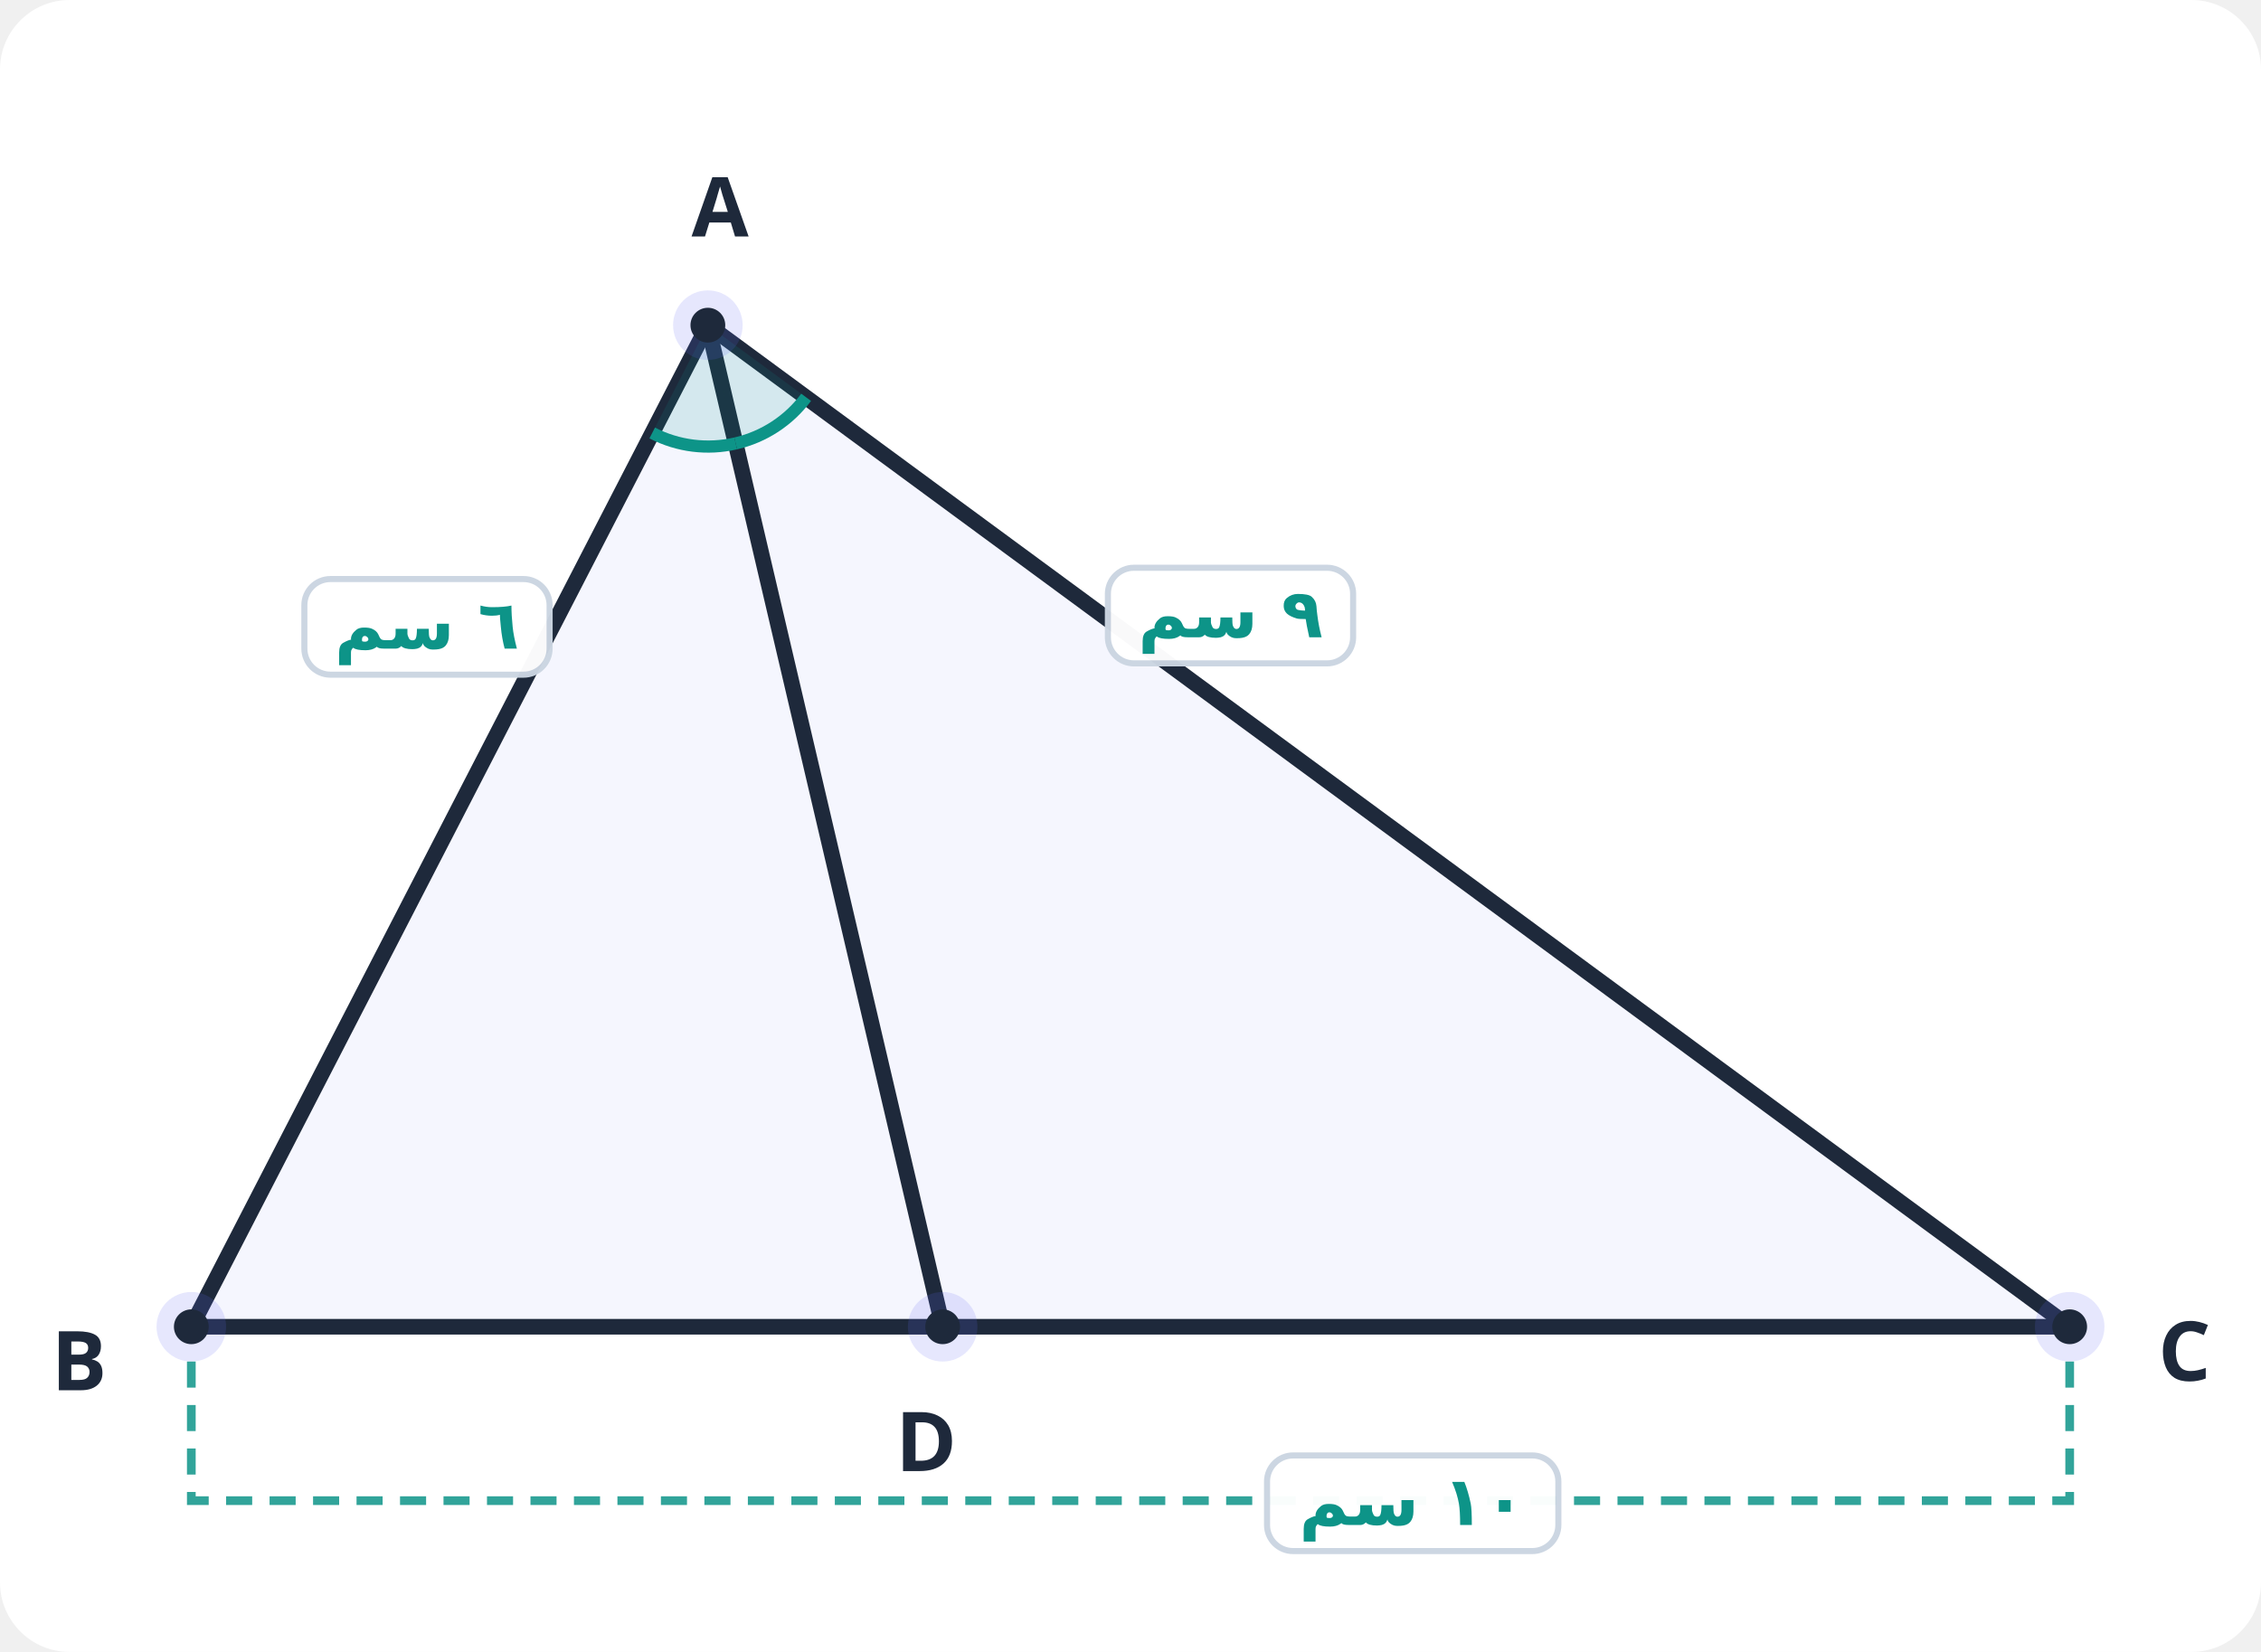
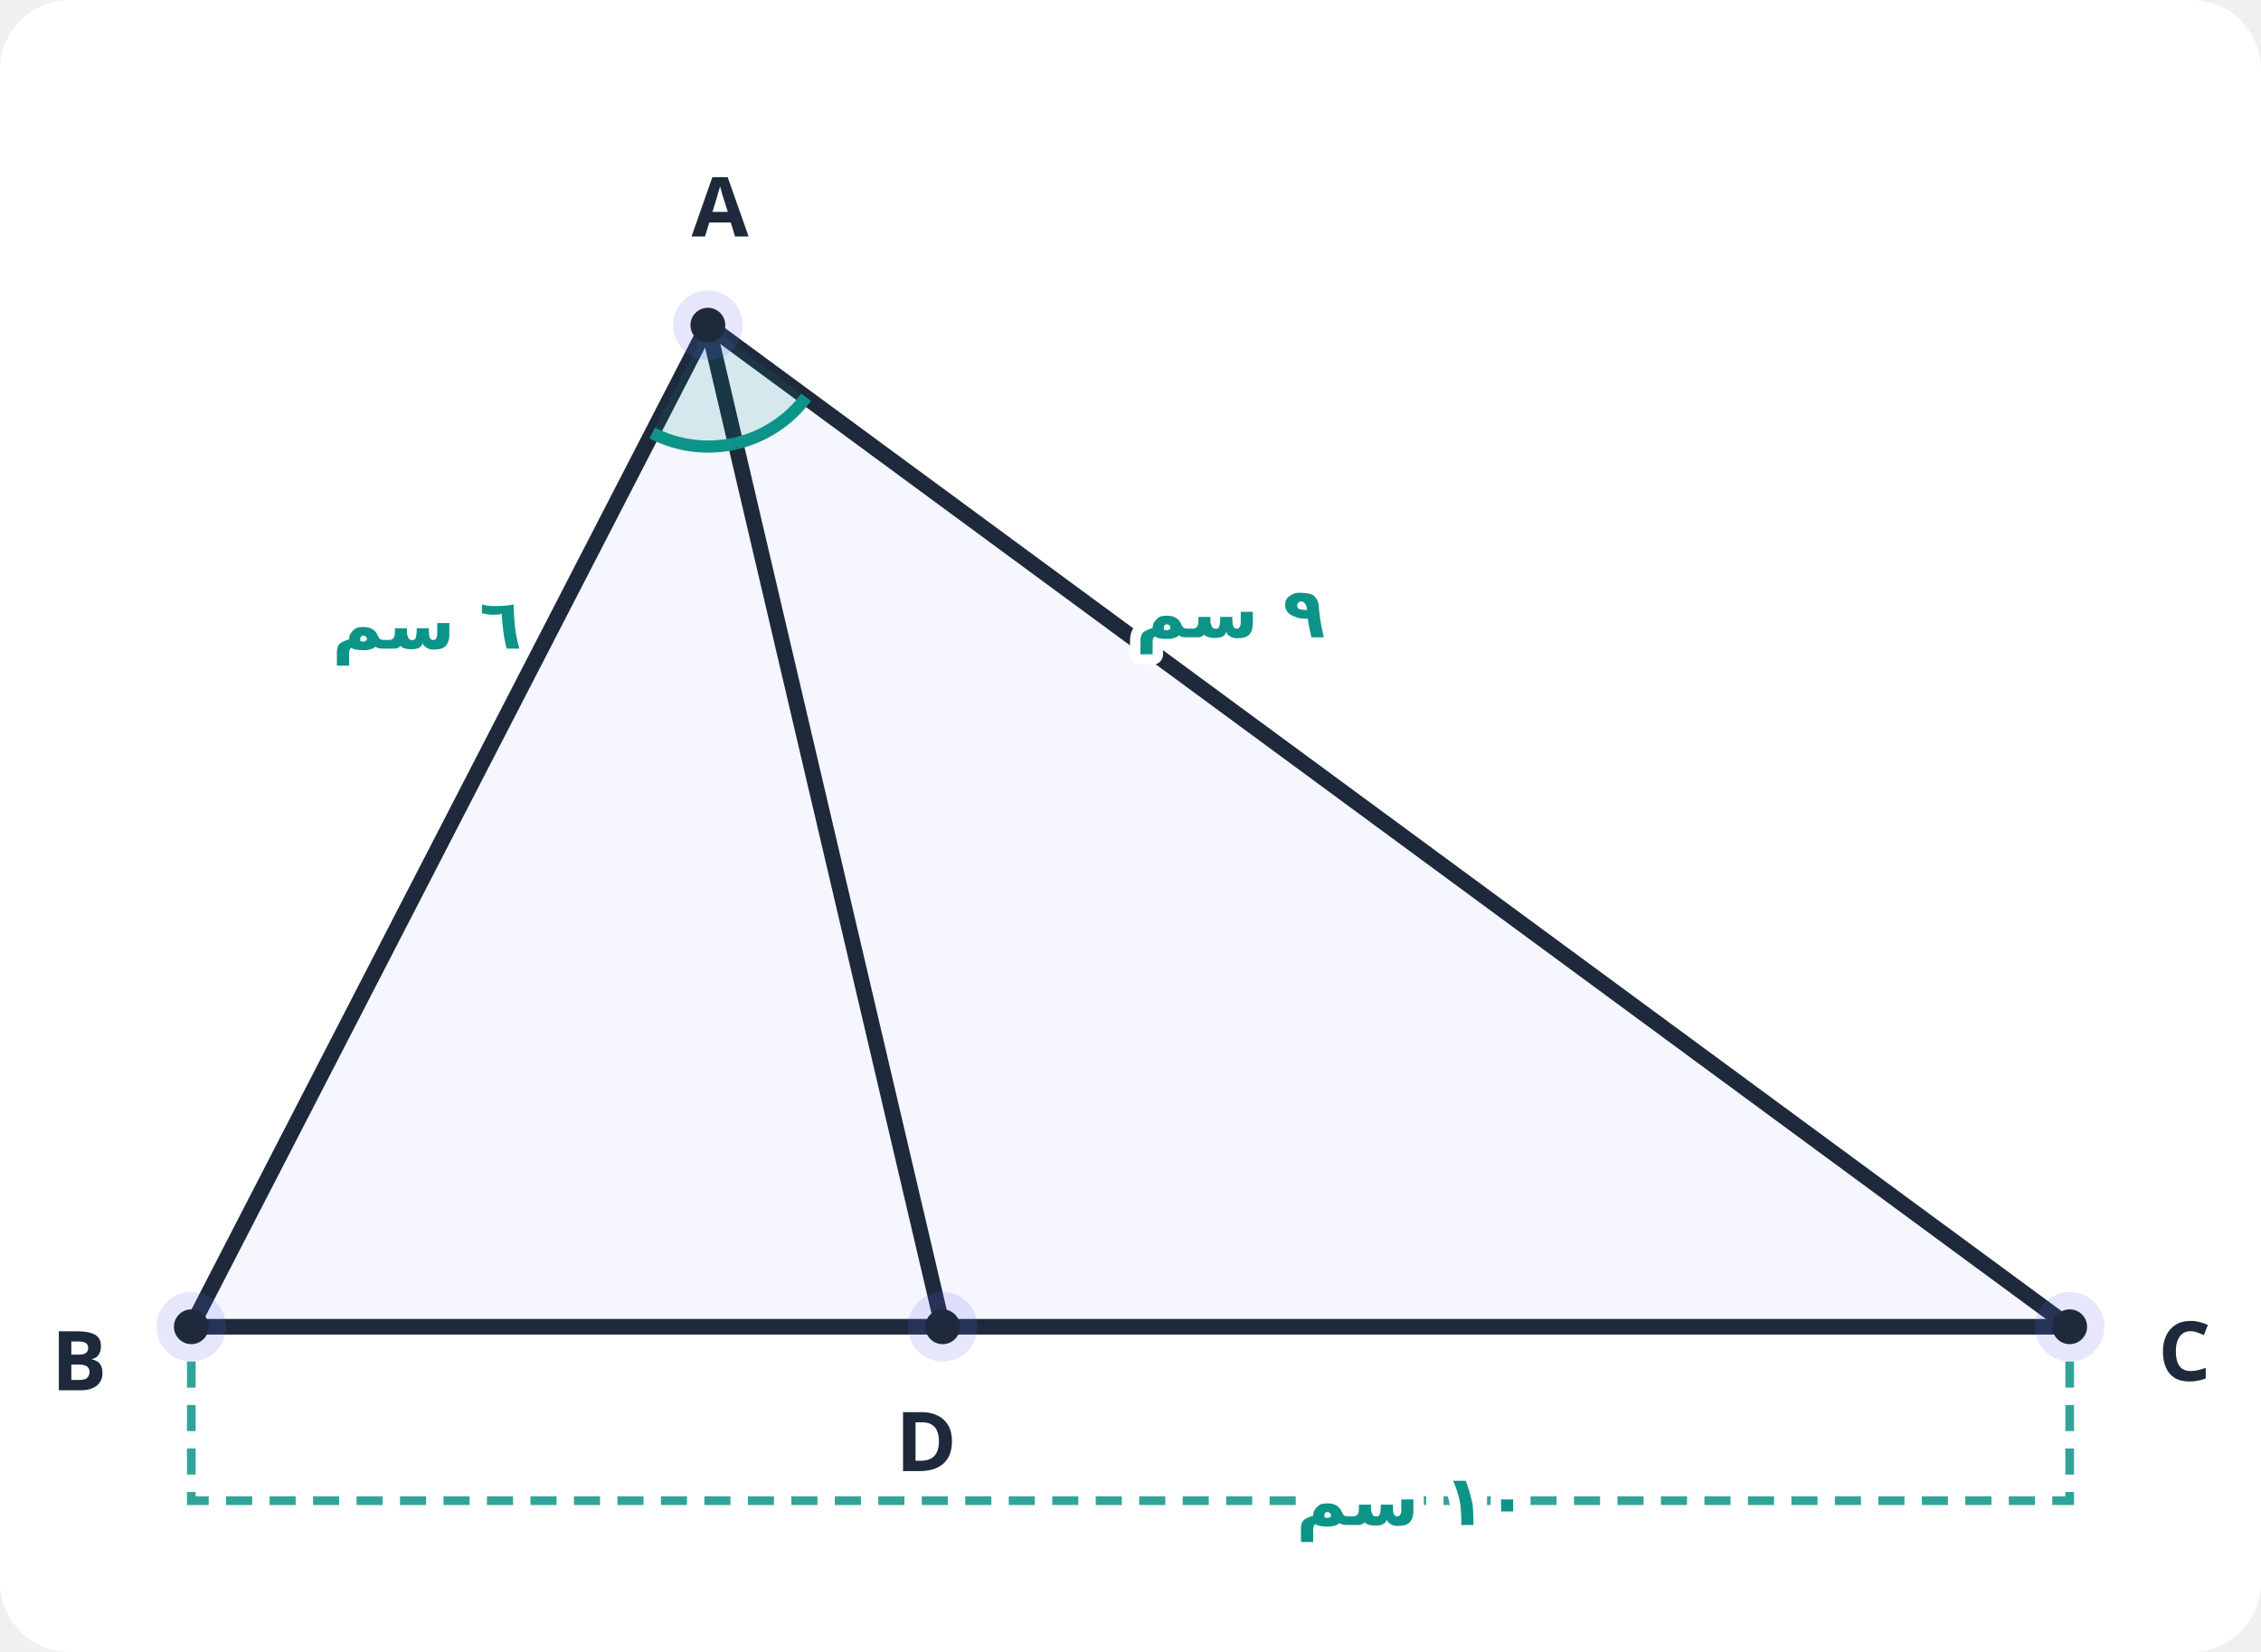
<svg xmlns="http://www.w3.org/2000/svg" viewBox="0 0 260 190" class="w-full h-auto select-none">
  <rect x="0" y="0" width="260" height="190" rx="8" fill="#FFFFFF" />
  <g class="geometry-surface-tints">
    <polygon points="81.4,37.4 22.0,152.6 238.0,152.6" fill="#6366F1" fill-opacity="0.06" stroke="none" />
  </g>
  <line x1="81.4" y1="37.4" x2="22" y2="152.6" stroke="#1E293B" stroke-width="1.8" stroke-linecap="round" />
  <line x1="22" y1="152.6" x2="108.4" y2="152.6" stroke="#1E293B" stroke-width="1.8" stroke-linecap="round" />
  <line x1="108.4" y1="152.6" x2="238" y2="152.6" stroke="#1E293B" stroke-width="1.8" stroke-linecap="round" />
  <line x1="238" y1="152.6" x2="81.4" y2="37.4" stroke="#1E293B" stroke-width="1.8" stroke-linecap="round" />
  <line x1="81.4" y1="37.4" x2="108.4" y2="152.6" stroke="#1E293B" stroke-width="1.8" stroke-linecap="round" />
  <g class="geometry-figure-angles">
    <path d="M 81.4 37.4 L 75.0 49.8 A 14 14 0 0 0 84.6 51.0 Z" fill="#0D9488" fill-opacity="0.14" stroke="none" />
    <path d="M 75.0 49.8 A 14 14 0 0 0 84.6 51.0" fill="none" stroke="#0D9488" stroke-width="1.4" />
    <path d="M 81.4 37.4 L 84.6 51.0 A 14 14 0 0 0 92.7 45.7 Z" fill="#0D9488" fill-opacity="0.14" stroke="none" />
    <path d="M 84.6 51.0 A 14 14 0 0 0 92.7 45.7" fill="none" stroke="#0D9488" stroke-width="1.4" />
  </g>
  <circle cx="81.4" cy="37.4" r="4" fill="#6366F1" fill-opacity="0.16" />
  <circle cx="81.4" cy="37.4" r="2" fill="#1E293B" />
  <text x="82.8" y="27.2" text-anchor="middle" font-size="9.5" font-weight="900" font-family="system-ui, sans-serif" fill="#1E293B" paint-order="stroke" stroke="#ffffff" stroke-width="2.4" stroke-linejoin="round">A</text>
  <circle cx="22" cy="152.6" r="4" fill="#6366F1" fill-opacity="0.16" />
  <circle cx="22" cy="152.6" r="2" fill="#1E293B" />
  <text x="9.1" y="159.9" text-anchor="middle" font-size="9.5" font-weight="900" font-family="system-ui, sans-serif" fill="#1E293B" paint-order="stroke" stroke="#ffffff" stroke-width="2.4" stroke-linejoin="round">B</text>
  <circle cx="238" cy="152.6" r="4" fill="#6366F1" fill-opacity="0.16" />
  <circle cx="238" cy="152.6" r="2" fill="#1E293B" />
  <text x="251.2" y="158.8" text-anchor="middle" font-size="9.5" font-weight="900" font-family="system-ui, sans-serif" fill="#1E293B" paint-order="stroke" stroke="#ffffff" stroke-width="2.4" stroke-linejoin="round">C</text>
  <circle cx="108.4" cy="152.6" r="4" fill="#6366F1" fill-opacity="0.16" />
  <circle cx="108.4" cy="152.6" r="2" fill="#1E293B" />
  <text x="106.5" y="169.2" text-anchor="middle" font-size="9.5" font-weight="900" font-family="system-ui, sans-serif" fill="#1E293B" paint-order="stroke" stroke="#ffffff" stroke-width="2.4" stroke-linejoin="round">D</text>
-   <rect x="35.0" y="66.6" width="28.2" height="11" rx="3" fill="#FFFFFF" stroke="#CBD5E1" stroke-width="0.7" opacity="0.97" />
-   <text x="49.1" y="74.6" text-anchor="middle" font-size="7.8" font-weight="800" font-family="system-ui, sans-serif" fill="#0D9488">٦ سم</text>
+   <text x="49.1" y="74.6" text-anchor="middle" font-size="8.0" font-weight="800" font-family="system-ui, sans-serif" fill="#0D9488" stroke="#FFFFFF" stroke-width="2.4" paint-order="stroke" stroke-linejoin="round">٦ سم</text>
  <path d="M 22.0 156.6 L 22.0 172.6 L 238.0 172.6 L 238.0 156.6" fill="none" stroke="#0D9488" stroke-width="1" stroke-dasharray="3,2" opacity="0.85" />
-   <rect x="145.7" y="167.4" width="33.5" height="11" rx="3" fill="#FFFFFF" stroke="#CBD5E1" stroke-width="0.7" opacity="0.97" />
-   <text x="162.4" y="175.4" text-anchor="middle" font-size="7.8" font-weight="800" font-family="system-ui, sans-serif" fill="#0D9488">١٠ سم</text>
-   <rect x="127.4" y="65.3" width="28.2" height="11" rx="3" fill="#FFFFFF" stroke="#CBD5E1" stroke-width="0.7" opacity="0.97" />
-   <text x="141.5" y="73.3" text-anchor="middle" font-size="7.8" font-weight="800" font-family="system-ui, sans-serif" fill="#0D9488">٩ سم</text>
+   <text x="162.4" y="175.4" text-anchor="middle" font-size="8.0" font-weight="800" font-family="system-ui, sans-serif" fill="#0D9488" stroke="#FFFFFF" stroke-width="2.4" paint-order="stroke" stroke-linejoin="round">١٠ سم</text>
+   <text x="141.5" y="73.3" text-anchor="middle" font-size="8.0" font-weight="800" font-family="system-ui, sans-serif" fill="#0D9488" stroke="#FFFFFF" stroke-width="2.4" paint-order="stroke" stroke-linejoin="round">٩ سم</text>
</svg>
